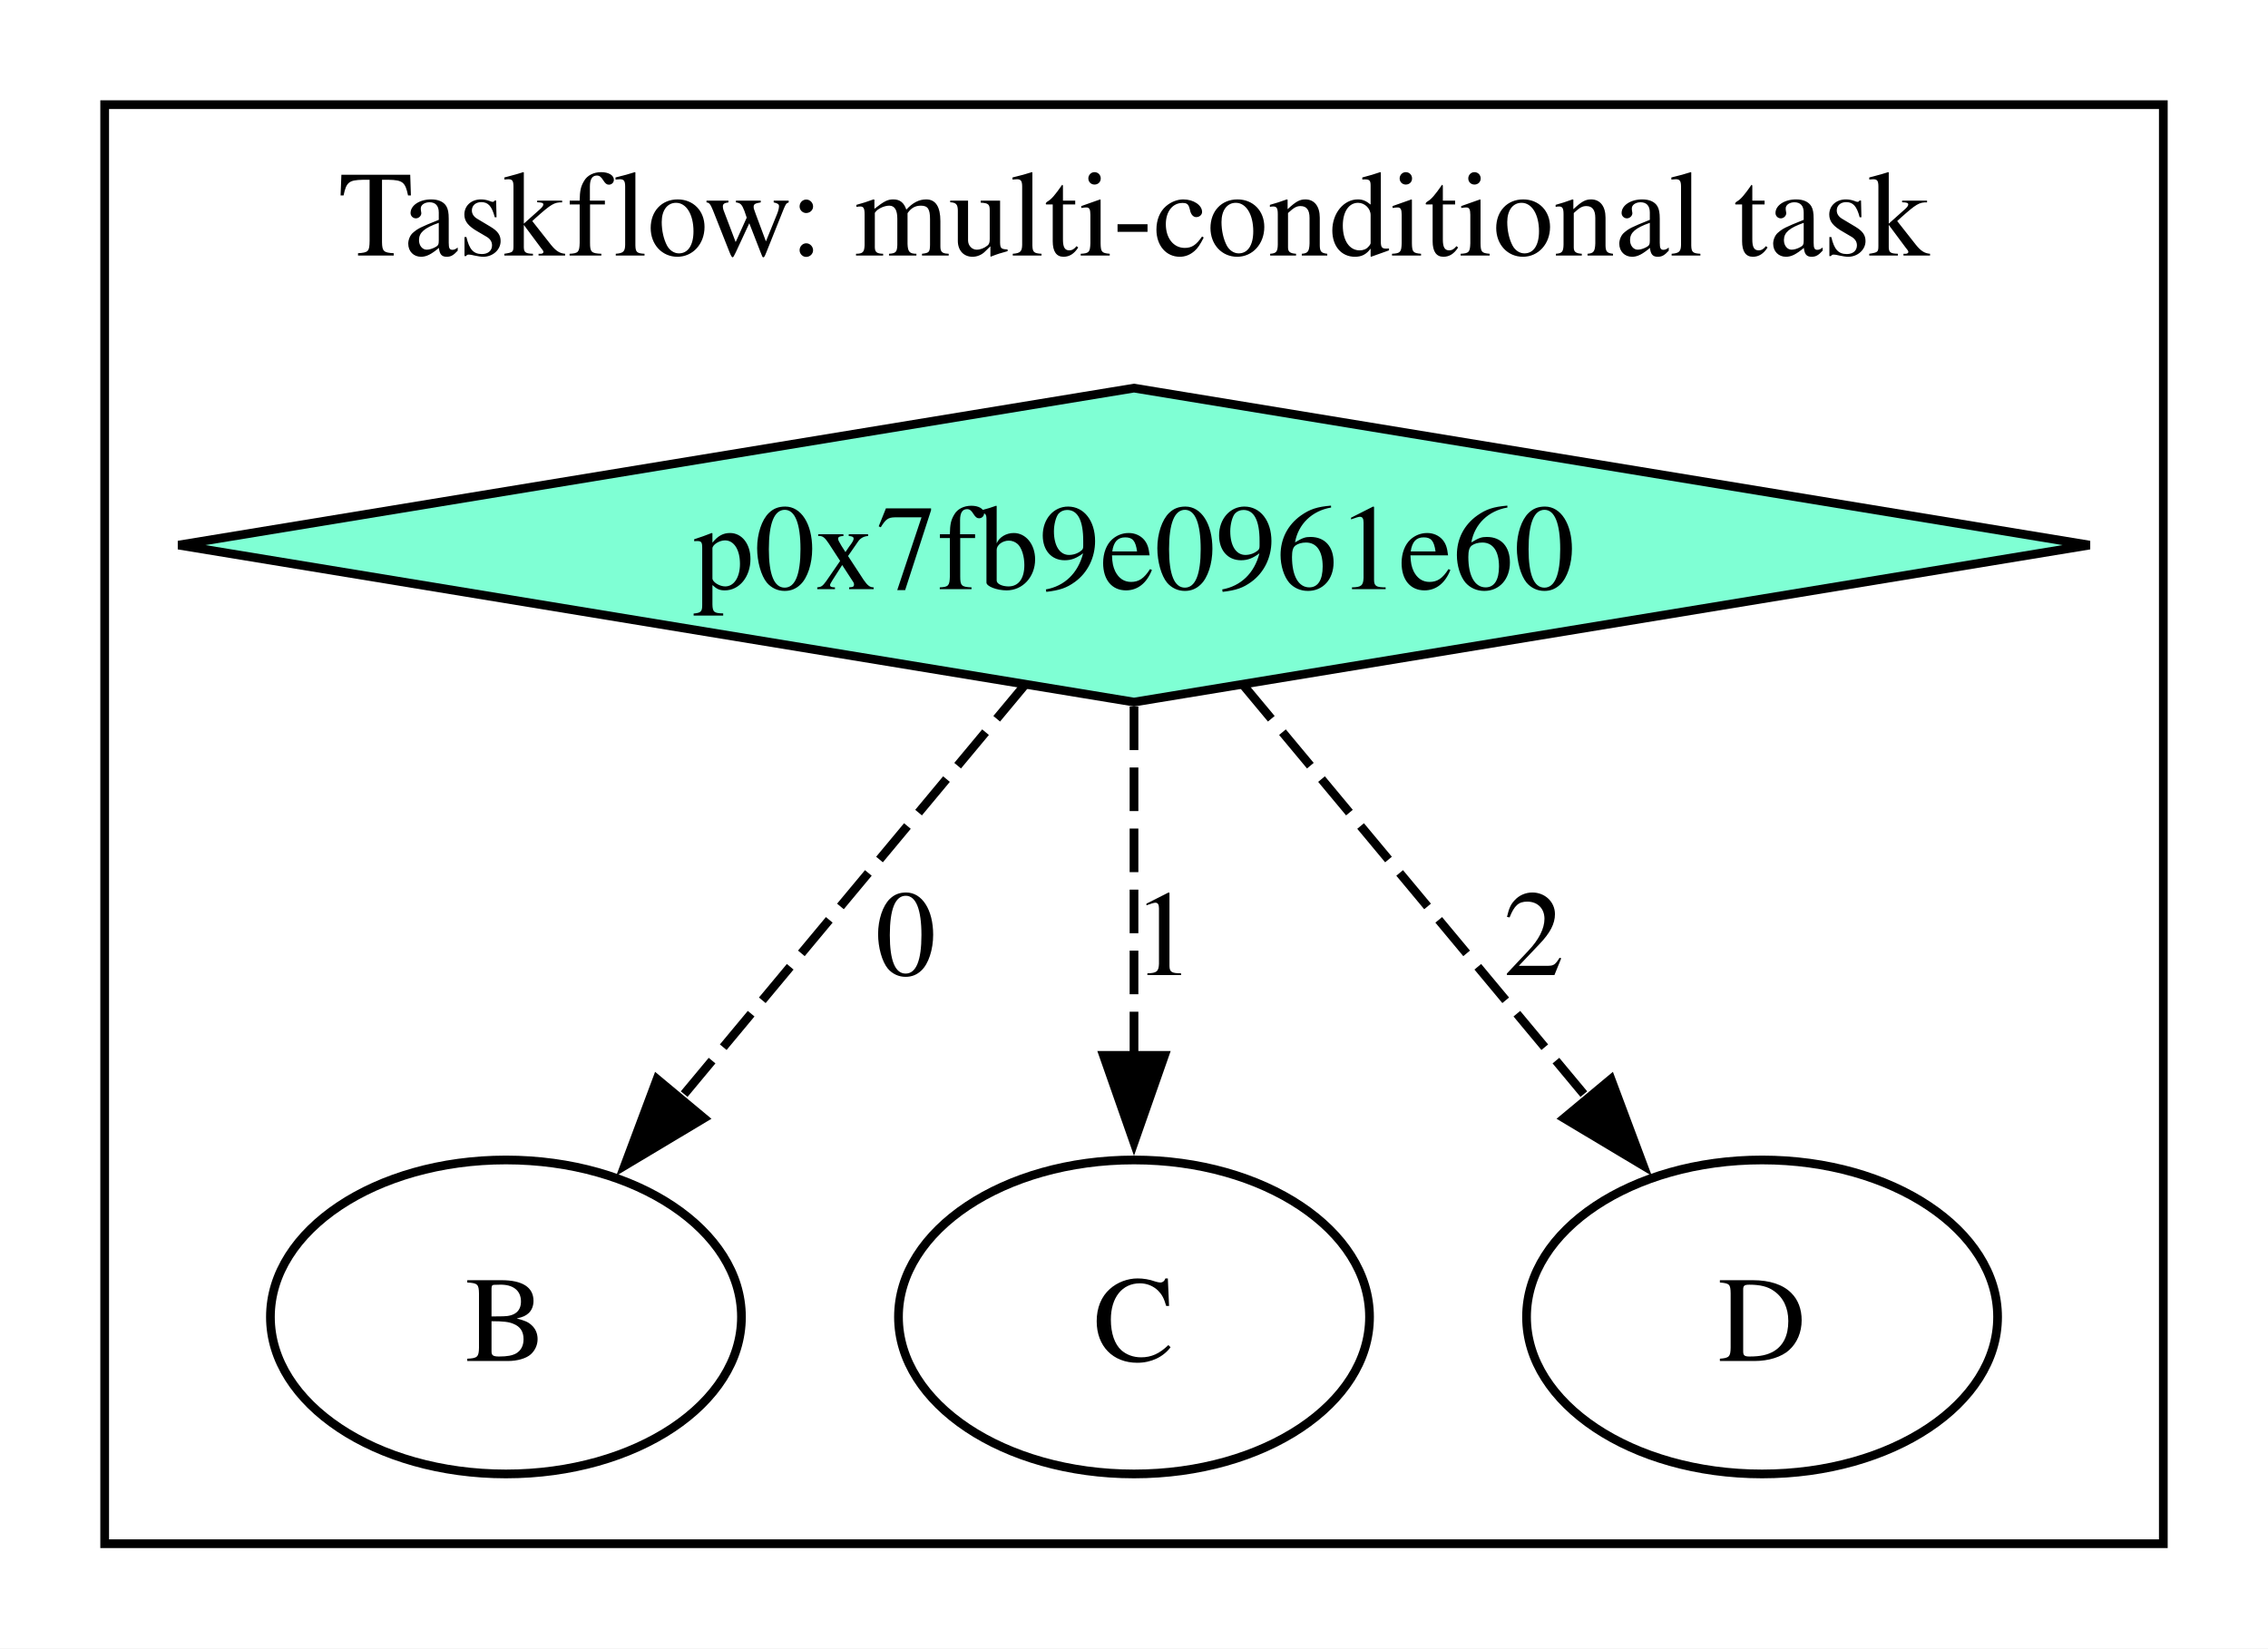
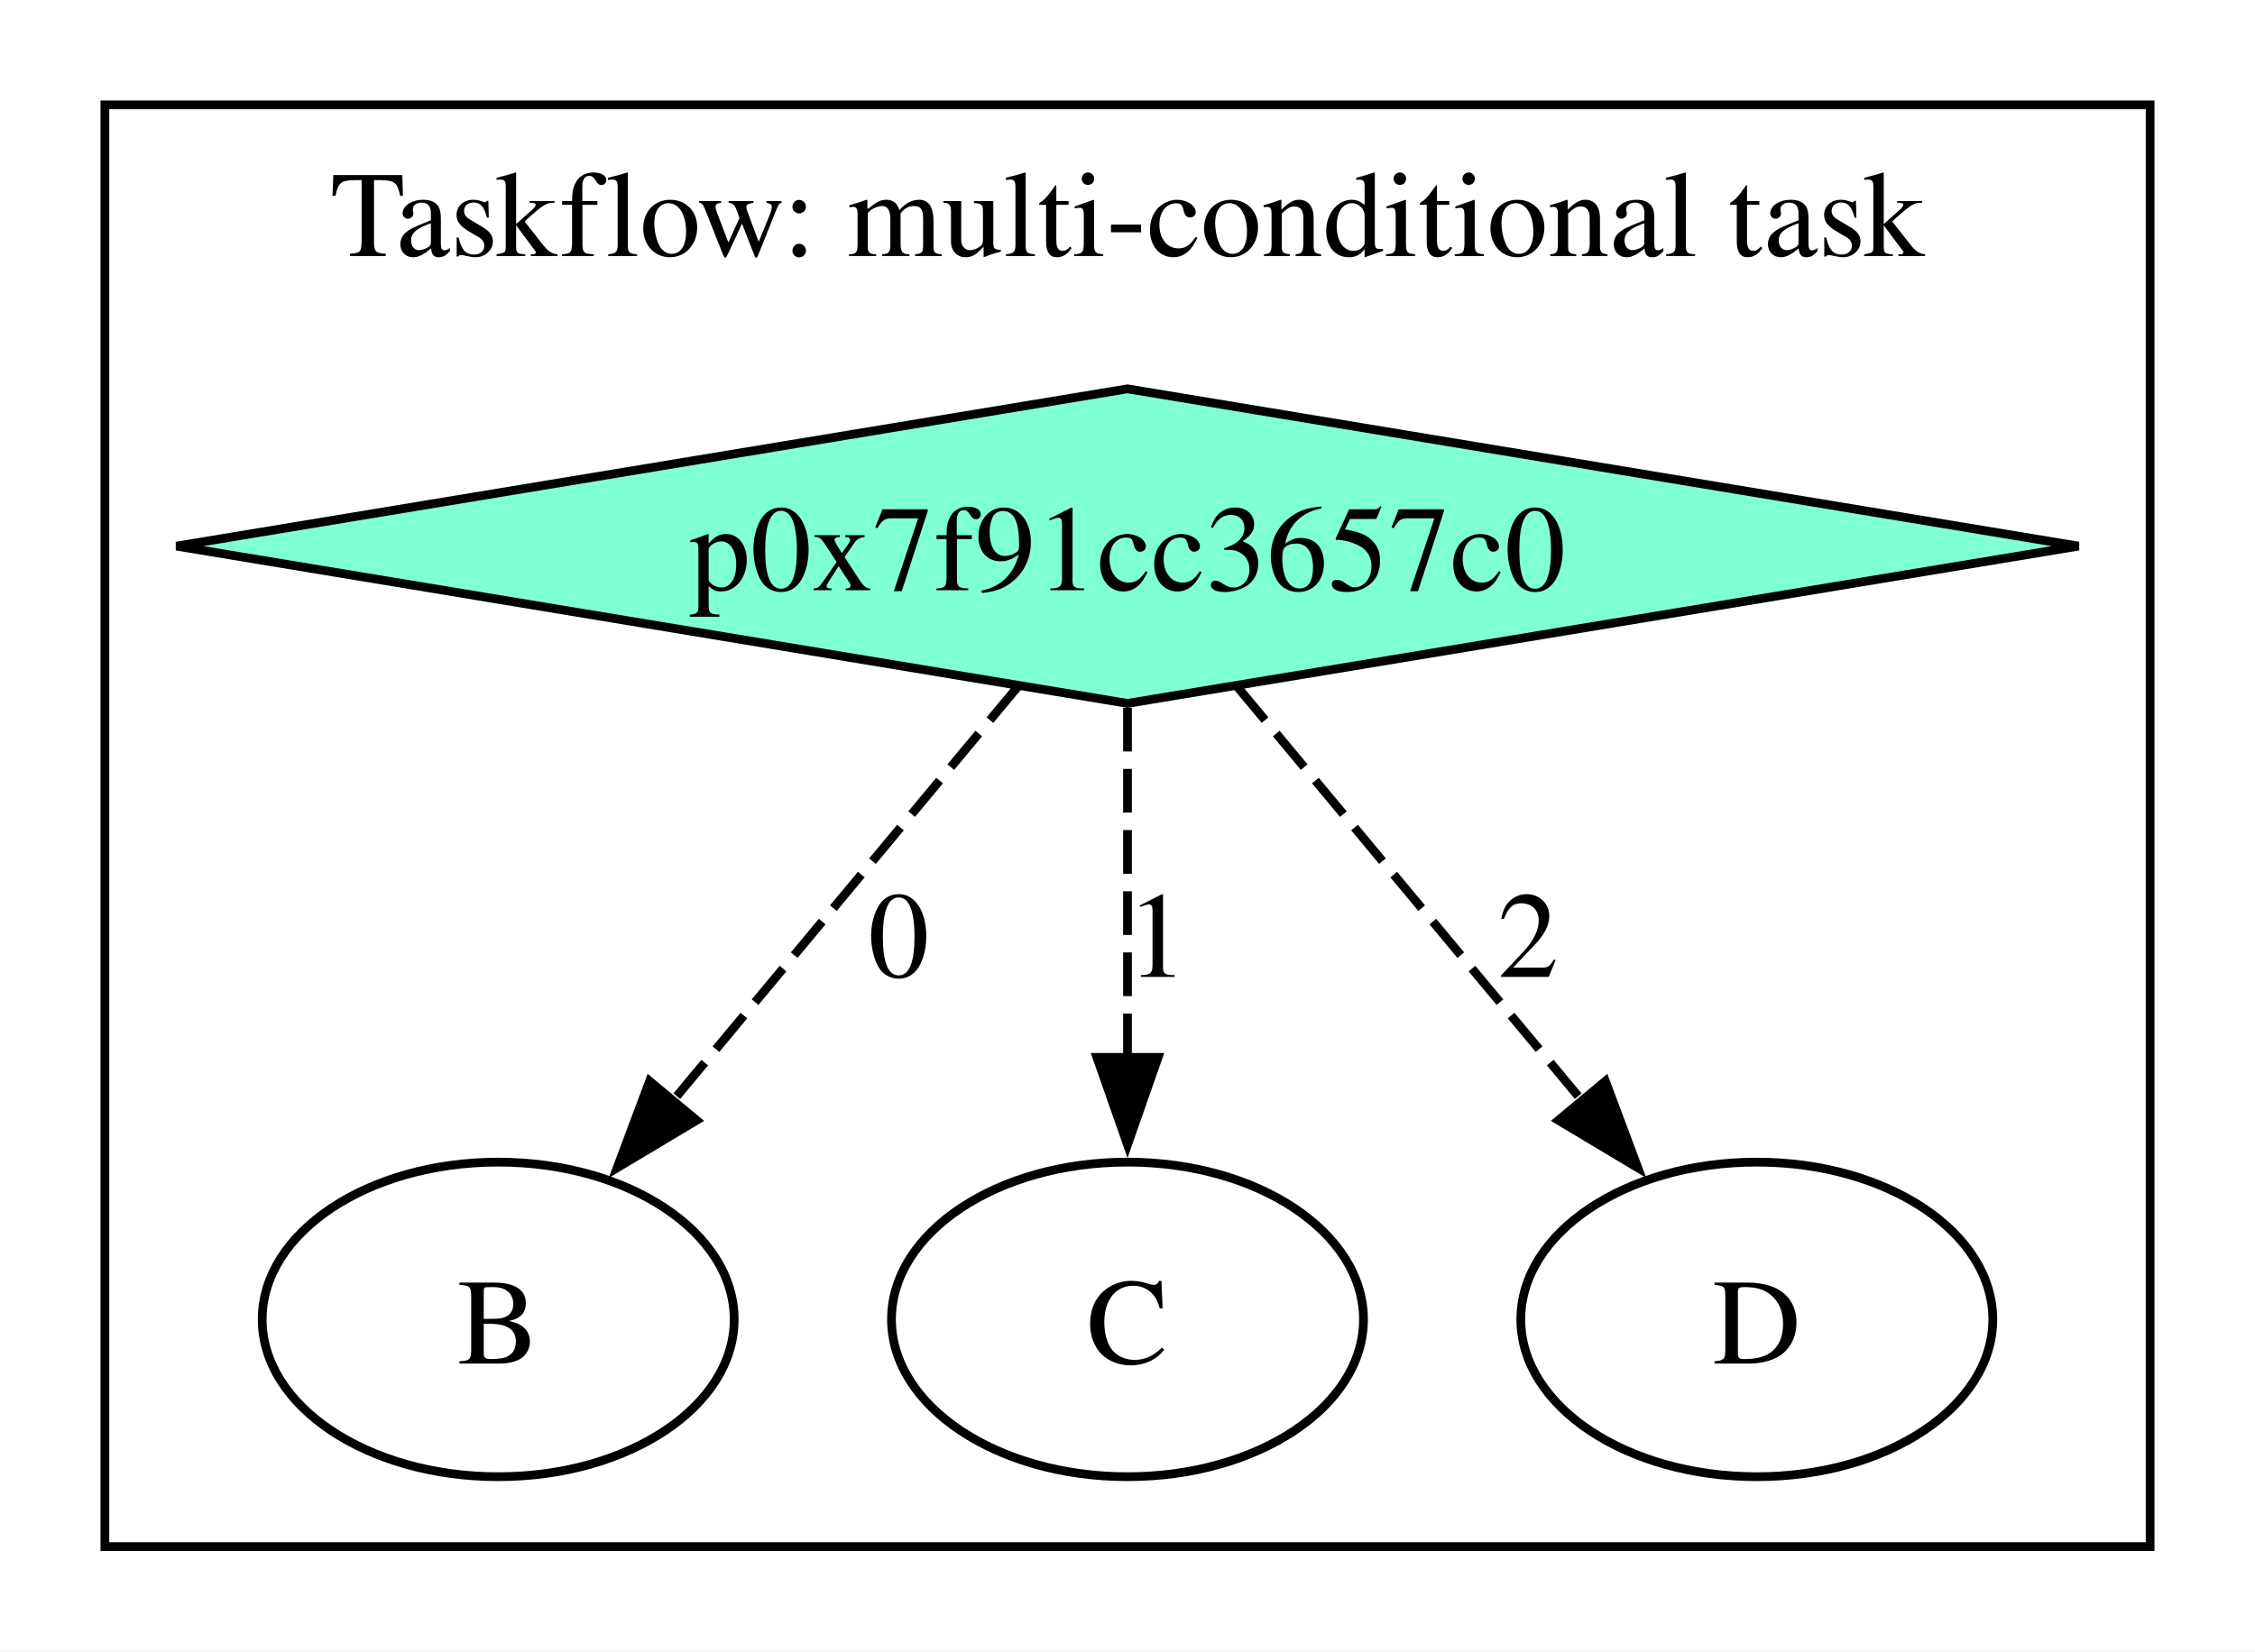
- <svg xmlns="http://www.w3.org/2000/svg" width="260pt" height="189pt" viewBox="0.00 0.00 260.00 189.00">
+ <svg xmlns="http://www.w3.org/2000/svg" width="258pt" height="189pt" viewBox="0.00 0.00 258.00 189.00">
  <g id="graph0" class="graph" transform="scale(1 1) rotate(0) translate(4 185)">
-     <polygon fill="white" stroke="none" points="-4,4 -4,-185 256,-185 256,4 -4,4" />
+     <polygon fill="white" stroke="none" points="-4,4 -4,-185 254,-185 254,4 -4,4" />
    <g id="clust1" class="cluster">
-       <polygon fill="none" stroke="black" points="8,-8 8,-173 244,-173 244,-8 8,-8" />
-       <text text-anchor="middle" x="126" y="-155.7" font-family="Times,serif" font-size="14.00">Taskflow: multi-conditional task</text>
+       <polygon fill="none" stroke="black" points="8,-8 8,-173 242,-173 242,-8 8,-8" />
+       <text text-anchor="middle" x="125" y="-155.7" font-family="Times,serif" font-size="14.00">Taskflow: multi-conditional task</text>
    </g>
    <g id="node1" class="node">
-       <polygon fill="aquamarine" stroke="black" points="126,-140.5 16.46,-122.5 126,-104.5 235.54,-122.5 126,-140.5" />
-       <text text-anchor="middle" x="126" y="-117.45" font-family="Times,serif" font-size="14.00">p0x7fb9e0961e60</text>
+       <polygon fill="aquamarine" stroke="black" points="125,-140.5 16.19,-122.5 125,-104.5 233.81,-122.5 125,-140.5" />
+       <text text-anchor="middle" x="125" y="-117.45" font-family="Times,serif" font-size="14.00">p0x7f91cc3657c0</text>
    </g>
    <g id="node2" class="node">
-       <ellipse fill="none" stroke="black" cx="54" cy="-34" rx="27" ry="18" />
-       <text text-anchor="middle" x="54" y="-28.95" font-family="Times,serif" font-size="14.00">B</text>
+       <ellipse fill="none" stroke="black" cx="53" cy="-34" rx="27" ry="18" />
+       <text text-anchor="middle" x="53" y="-28.95" font-family="Times,serif" font-size="14.00">B</text>
    </g>
    <g id="edge1" class="edge">
-       <path fill="none" stroke="black" stroke-dasharray="5,2" d="M113.46,-106.43C102.48,-93.24 86.34,-73.86 73.65,-58.61" />
-       <polygon fill="black" stroke="black" points="76.7,-56.79 67.61,-51.35 71.32,-61.27 76.7,-56.79" />
-       <text text-anchor="middle" x="99.82" y="-73.2" font-family="Times,serif" font-size="14.00">0</text>
+       <path fill="none" stroke="black" stroke-dasharray="5,2" d="M112.46,-106.43C101.48,-93.24 85.34,-73.86 72.65,-58.61" />
+       <polygon fill="black" stroke="black" points="75.7,-56.79 66.61,-51.35 70.32,-61.27 75.7,-56.79" />
+       <text text-anchor="middle" x="98.82" y="-73.2" font-family="Times,serif" font-size="14.00">0</text>
    </g>
    <g id="node3" class="node">
-       <ellipse fill="none" stroke="black" cx="126" cy="-34" rx="27" ry="18" />
-       <text text-anchor="middle" x="126" y="-28.95" font-family="Times,serif" font-size="14.00">C</text>
+       <ellipse fill="none" stroke="black" cx="125" cy="-34" rx="27" ry="18" />
+       <text text-anchor="middle" x="125" y="-28.95" font-family="Times,serif" font-size="14.00">C</text>
    </g>
    <g id="edge2" class="edge">
-       <path fill="none" stroke="black" stroke-dasharray="5,2" d="M126,-104C126,-92.51 126,-77.2 126,-63.93" />
-       <polygon fill="black" stroke="black" points="129.5,-63.99 126,-53.99 122.5,-63.99 129.5,-63.99" />
-       <text text-anchor="middle" x="129.38" y="-73.2" font-family="Times,serif" font-size="14.00">1</text>
+       <path fill="none" stroke="black" stroke-dasharray="5,2" d="M125,-104C125,-92.51 125,-77.2 125,-63.93" />
+       <polygon fill="black" stroke="black" points="128.5,-63.99 125,-53.99 121.5,-63.99 128.5,-63.99" />
+       <text text-anchor="middle" x="128.38" y="-73.2" font-family="Times,serif" font-size="14.00">1</text>
    </g>
    <g id="node4" class="node">
-       <ellipse fill="none" stroke="black" cx="198" cy="-34" rx="27" ry="18" />
-       <text text-anchor="middle" x="198" y="-28.95" font-family="Times,serif" font-size="14.00">D</text>
+       <ellipse fill="none" stroke="black" cx="197" cy="-34" rx="27" ry="18" />
+       <text text-anchor="middle" x="197" y="-28.95" font-family="Times,serif" font-size="14.00">D</text>
    </g>
    <g id="edge3" class="edge">
-       <path fill="none" stroke="black" stroke-dasharray="5,2" d="M138.54,-106.43C149.52,-93.24 165.66,-73.86 178.35,-58.61" />
-       <polygon fill="black" stroke="black" points="180.68,-61.27 184.39,-51.35 175.3,-56.79 180.68,-61.27" />
-       <text text-anchor="middle" x="171.82" y="-73.2" font-family="Times,serif" font-size="14.00">2</text>
+       <path fill="none" stroke="black" stroke-dasharray="5,2" d="M137.54,-106.43C148.52,-93.24 164.66,-73.86 177.35,-58.61" />
+       <polygon fill="black" stroke="black" points="179.68,-61.27 183.39,-51.35 174.3,-56.79 179.68,-61.27" />
+       <text text-anchor="middle" x="170.82" y="-73.2" font-family="Times,serif" font-size="14.00">2</text>
    </g>
  </g>
</svg>
